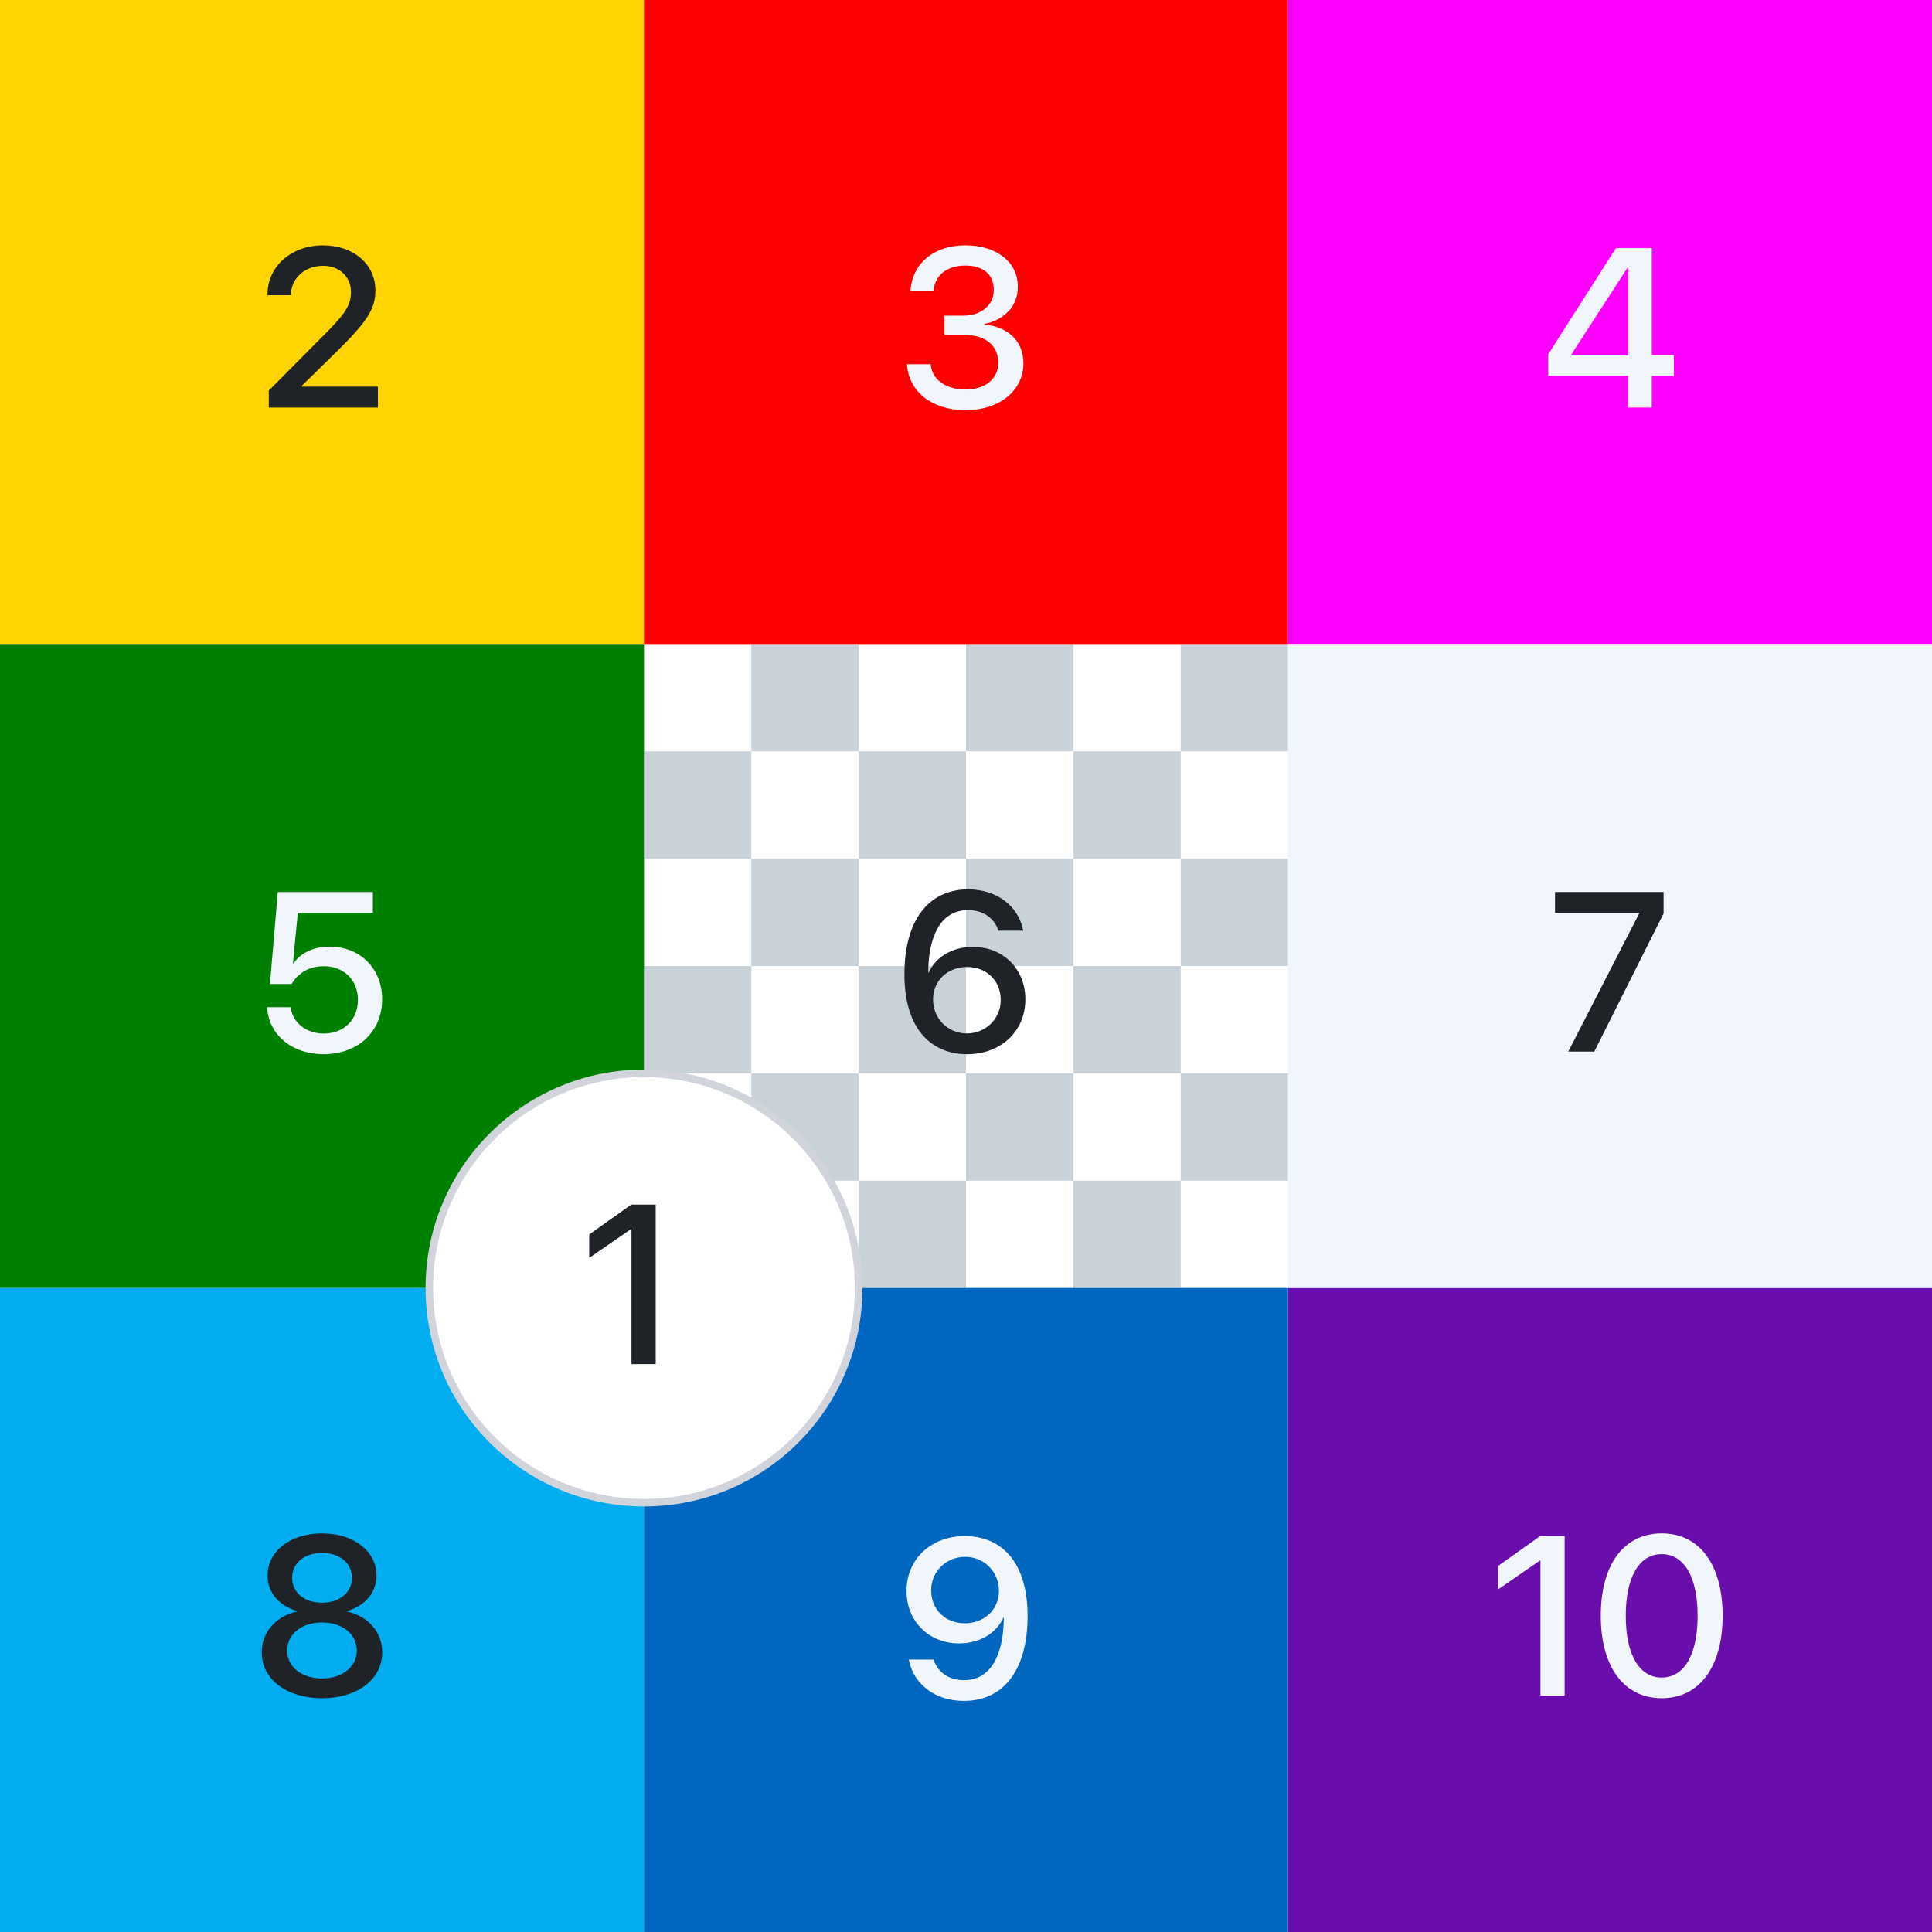
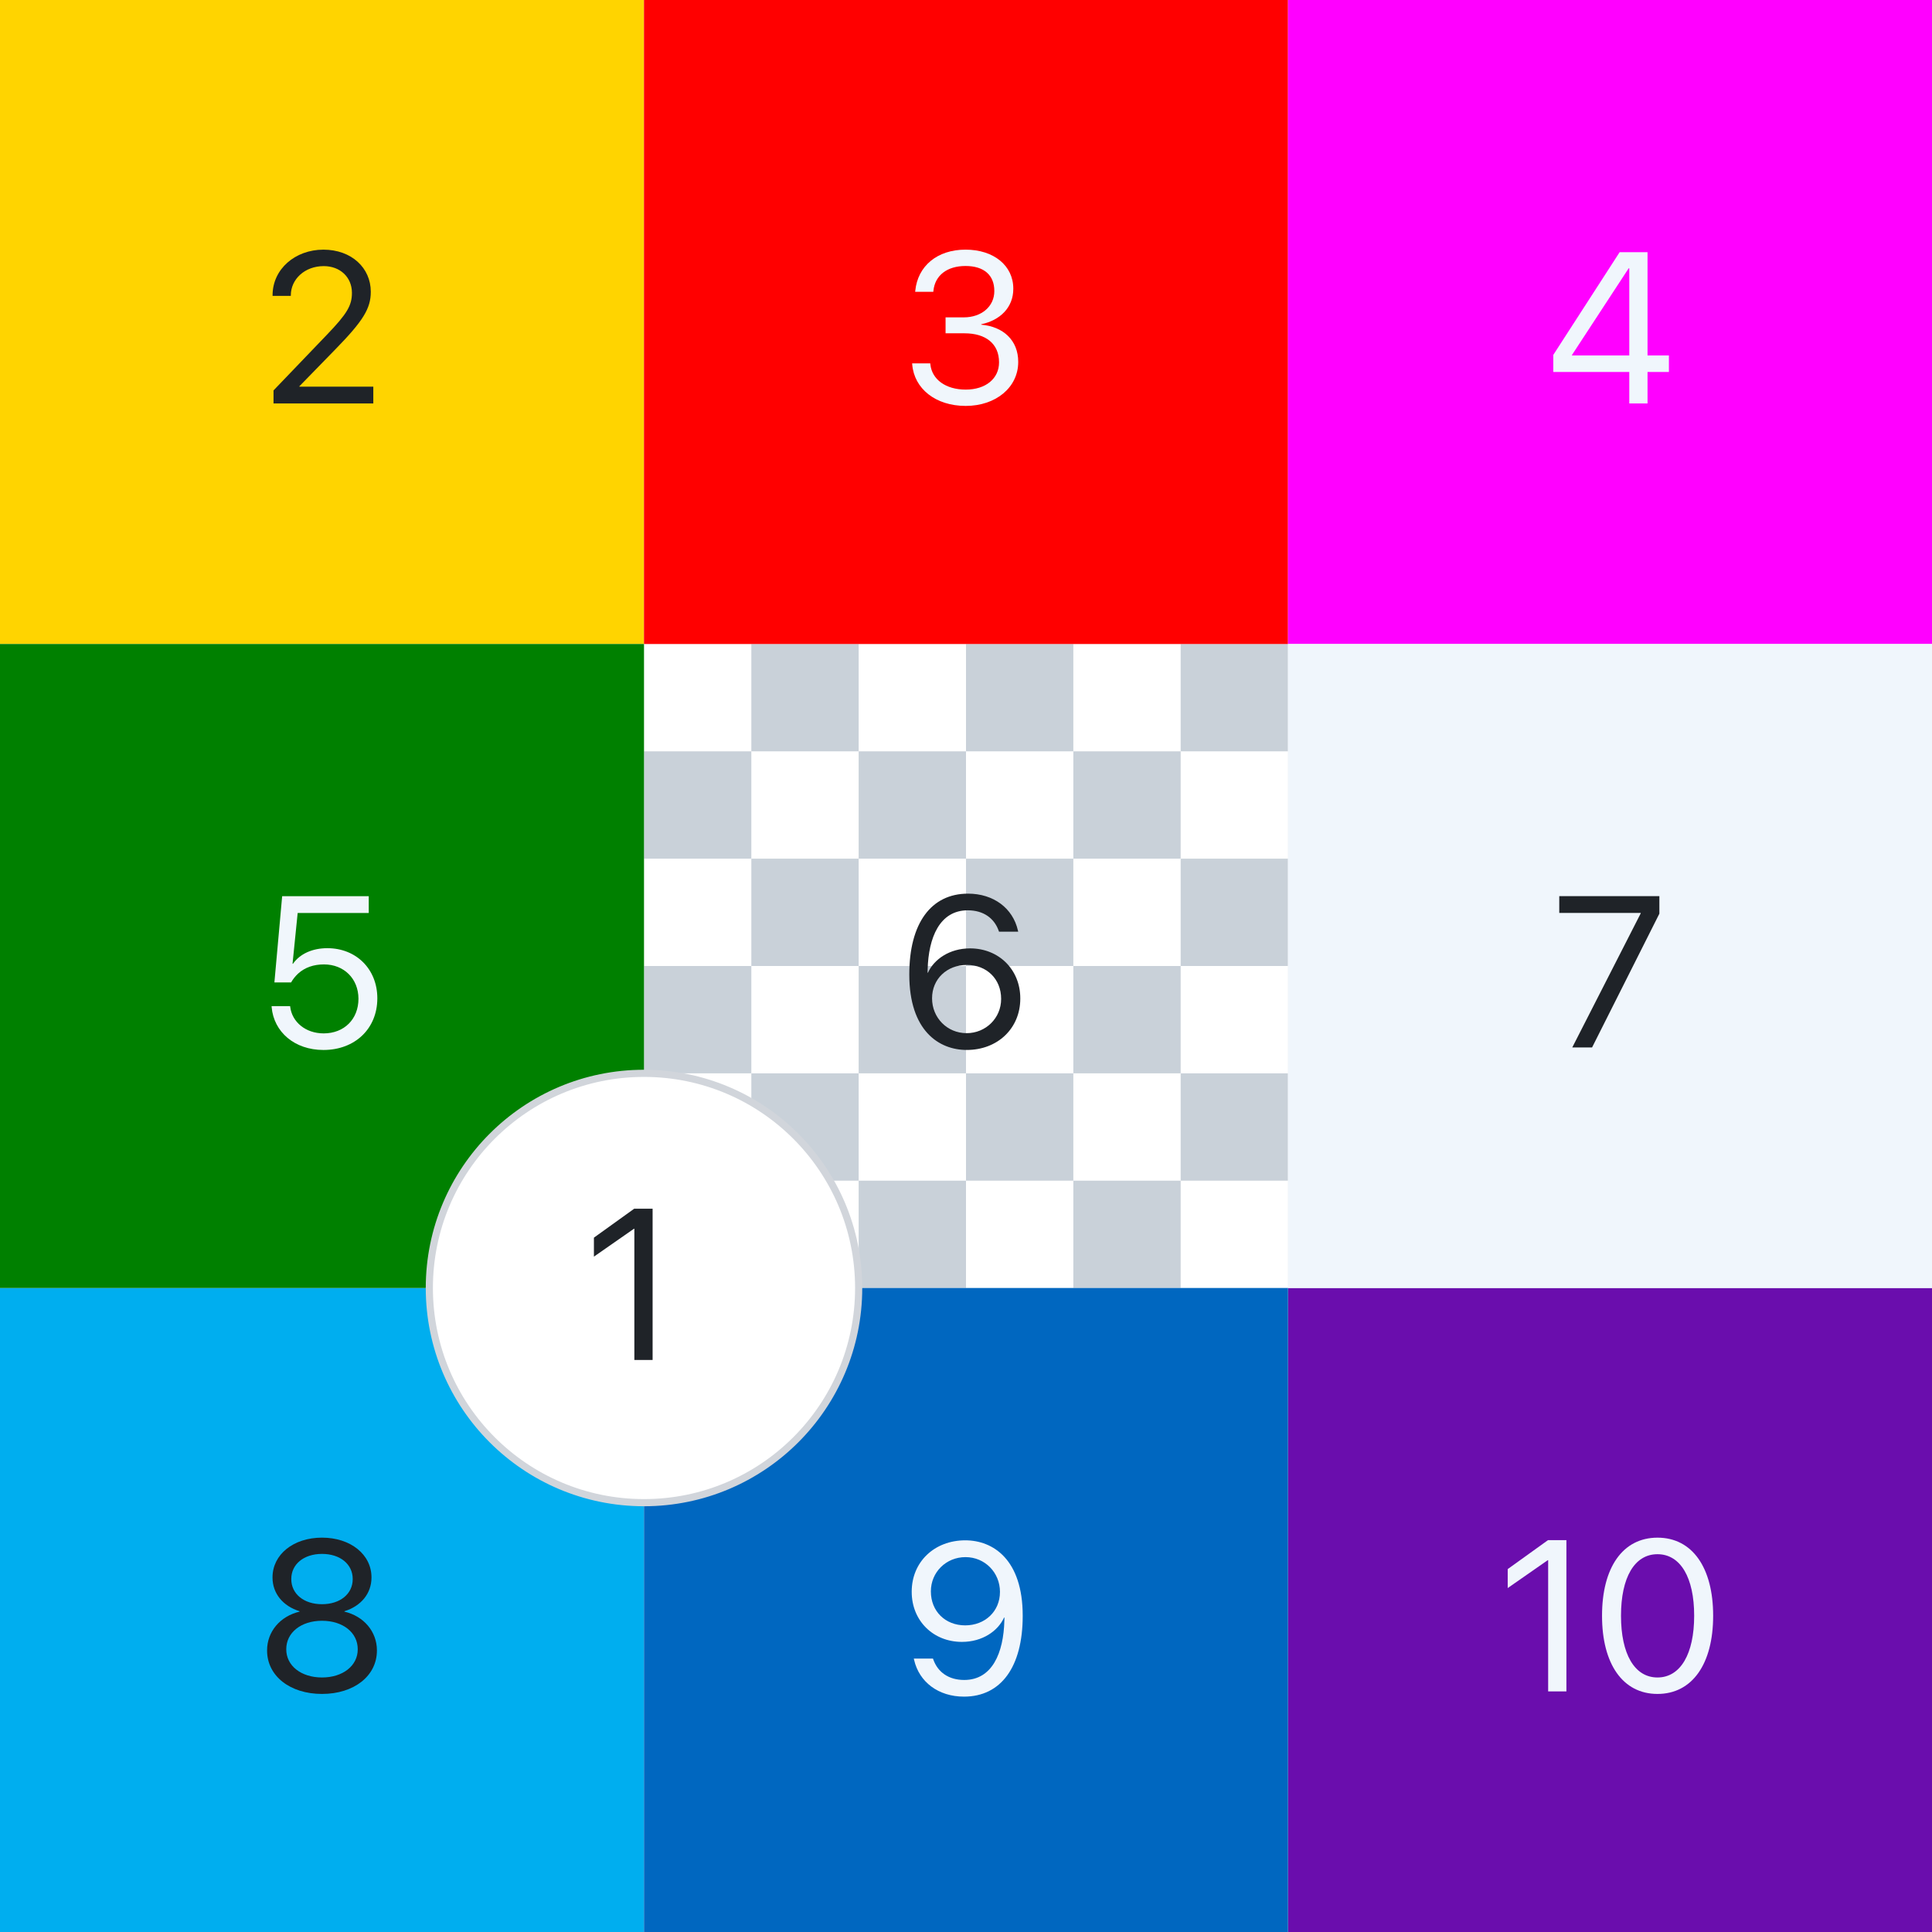
- <svg xmlns="http://www.w3.org/2000/svg" id="a" viewBox="0 0 1024 1024">
+ <svg xmlns="http://www.w3.org/2000/svg" id="b" viewBox="0 0 1080 1080">
  <defs>
-     <style>.b{fill:#1f2328;}.c{stroke:#d1d5db;stroke-miterlimit:10;stroke-width:4px;}.c,.d{fill:#fff;}.e{fill:#ffd400;}.f{fill:#f0f;}.g{fill:#00aeef;}.h{fill:green;}.i{fill:#0067c0;}.j{fill:#6a0dad;}.k{fill:red;}.l{fill:#f0f6fc;}.m{fill:#c9d1d9;}</style>
+     <style>.c{fill:#1f2328;}.d{stroke:#d1d5db;stroke-miterlimit:10;stroke-width:4px;}.d,.e{fill:#fff;}.f{fill:#ffd400;}.g{fill:#f0f;}.h{fill:#00aeef;}.i{fill:green;}.j{fill:#0067c0;}.k{fill:#6a0dad;}.l{fill:red;}.m{fill:#f0f6fc;}.n{fill:#c9d1d9;}</style>
  </defs>
-   <rect class="d" x="341.33" y="341.33" width="341.33" height="341.33" />
-   <rect class="m" x="568.89" y="398.22" width="56.89" height="56.89" />
-   <rect class="m" x="512" y="341.33" width="56.89" height="56.89" />
-   <rect class="m" x="455.11" y="398.22" width="56.89" height="56.89" />
-   <rect class="m" x="398.22" y="341.33" width="56.89" height="56.89" />
-   <rect class="m" x="625.78" y="341.33" width="56.89" height="56.89" />
-   <rect class="m" x="341.33" y="398.22" width="56.89" height="56.89" />
-   <rect class="m" x="568.89" y="512" width="56.89" height="56.89" />
-   <rect class="m" x="512" y="455.11" width="56.89" height="56.89" />
-   <rect class="m" x="455.11" y="512" width="56.89" height="56.89" />
-   <rect class="m" x="398.22" y="455.11" width="56.89" height="56.89" />
-   <rect class="m" x="625.78" y="455.11" width="56.89" height="56.89" />
-   <rect class="m" x="341.33" y="512" width="56.89" height="56.89" />
-   <rect class="m" x="568.89" y="625.78" width="56.89" height="56.89" />
-   <rect class="m" x="512" y="568.89" width="56.89" height="56.89" />
-   <rect class="m" x="455.11" y="625.78" width="56.89" height="56.89" />
-   <rect class="m" x="398.22" y="568.89" width="56.89" height="56.89" />
-   <rect class="m" x="625.78" y="568.89" width="56.89" height="56.89" />
-   <rect class="m" x="341.33" y="625.78" width="56.89" height="56.89" />
-   <rect class="e" width="341.33" height="341.33" />
-   <rect class="k" x="341.33" width="341.33" height="341.33" />
-   <rect class="f" x="682.67" width="341.33" height="341.33" />
-   <rect class="j" x="682.67" y="682.67" width="341.33" height="341.33" />
-   <rect class="g" y="682.67" width="341.33" height="341.33" />
-   <rect class="i" x="341.33" y="682.67" width="341.33" height="341.33" />
-   <rect class="h" y="341.33" width="341.33" height="341.33" />
-   <rect class="l" x="682.67" y="341.33" width="341.33" height="341.33" />
-   <rect class="c" x="227.56" y="568.89" width="227.56" height="227.56" rx="113.78" ry="113.78" />
-   <path class="b" d="M142.48,206.99l29.77-29.94c11.25-11.25,13.77-15.7,13.77-22.27v-.12c-.06-8.03-6.15-13.77-14.71-13.77-9.9,0-16.99,6.68-17.11,15.23v.35h-12.42v-.35c0-15.12,12.83-26.07,29.36-26.07s27.83,10.2,27.83,23.85v.12c0,9.67-4.51,16.52-19.69,31.52l-19.22,18.87v.53h40.25v11.07h-57.83v-9.02Z" />
-   <path class="b" d="M138.73,875.77v-.12c0-10.66,7.68-19.1,18.69-21.5v-.29c-9.43-2.7-15.59-9.73-15.59-18.69v-.12c0-12.89,12.01-22.32,28.83-22.32s28.89,9.43,28.89,22.32v.12c0,8.96-6.15,16-15.59,18.69v.29c11.02,2.4,18.63,10.84,18.63,21.5v.12c0,14.3-13.18,24.32-31.93,24.32s-31.93-10.02-31.93-24.32ZM189.12,874.89v-.12c0-8.61-7.62-14.82-18.46-14.82s-18.46,6.21-18.46,14.82v.12c0,8.55,7.68,14.71,18.46,14.71s18.46-6.15,18.46-14.71ZM186.54,836.34v-.12c0-7.73-6.5-13.12-15.88-13.12s-15.82,5.39-15.82,13.12v.12c0,7.68,6.45,13.12,15.82,13.12s15.88-5.45,15.88-13.12Z" />
-   <path class="l" d="M862.89,199.2h-42.3v-11.43l35.92-56.31h18.98v56.72h11.66v11.02h-11.66v16.82h-12.6v-16.82ZM863,188.36v-46.52h-.35l-29.88,46.17v.35h30.23Z" />
-   <path class="l" d="M816.45,827.14h-.29l-22.09,15.23v-12.42l22.27-15.82h12.95v84.55h-12.83v-71.54Z" />
-   <path class="l" d="M848.44,856.43v-.12c0-26.84,12.07-43.59,32.29-43.59s32.29,16.76,32.29,43.59v.12c0,26.84-12.13,43.65-32.29,43.65s-32.29-16.82-32.29-43.65ZM899.77,856.43v-.12c0-20.27-7.03-32.58-19.04-32.58s-19.04,12.3-19.04,32.58v.12c0,20.27,6.97,32.7,19.04,32.7s19.04-12.42,19.04-32.7Z" />
-   <path class="l" d="M480.77,193.81l-.06-.76h12.6l.06.64c.82,7.5,7.91,12.77,18.4,12.77s17.29-5.74,17.29-13.95v-.12c0-9.55-6.91-14.88-18.22-14.88h-10.25v-10.2h9.9c9.67,0,16.23-5.68,16.23-13.54v-.12c0-8.14-5.51-12.89-15.06-12.89s-15.94,4.92-16.76,12.77l-.06.53h-12.3l.06-.59c1.29-14.12,12.54-23.44,29.06-23.44s27.83,8.91,27.83,21.91v.12c0,10.49-7.5,17.52-17.81,19.69v.29c12.42,1.11,20.74,8.61,20.74,20.45v.12c0,14.47-12.71,24.79-30.64,24.79s-29.82-9.84-31-23.61Z" />
-   <path class="l" d="M544.64,856.57v.12c0,28.18-12.6,44.82-33.75,44.82-15.06,0-26.37-8.61-29.06-21.21l-.18-.7h13.12l.23.59c2.4,6.33,7.91,10.31,16,10.31,14.53,0,20.45-14,20.98-30.76.06-.76.06-1.52.06-2.29h-.29c-3.34,7.62-11.89,13.59-23.38,13.59-16.17,0-27.89-11.78-27.89-27.77v-.12c0-16.88,13.07-29,30.94-29s33.22,12.01,33.22,42.42ZM529.46,843.15v-.06c0-10.02-7.85-17.93-17.93-17.93s-17.99,7.79-17.99,17.64v.12c0,10.2,7.56,17.46,17.81,17.46s18.11-7.21,18.11-17.23Z" />
-   <path class="l" d="M141.6,534.55l-.06-.7h12.54l.06.47c1.11,7.62,8.03,13.48,17.46,13.48,10.66,0,18.11-7.38,18.11-17.87v-.12c-.06-10.37-7.5-17.7-17.99-17.7-5.21,0-9.73,1.52-13.12,4.57-1.58,1.35-2.93,2.99-4.04,4.86h-11.48l4.16-48.75h50.39v11.07h-39.79l-2.58,26.78h.29c3.81-5.68,10.84-8.91,19.16-8.91,16.17,0,27.83,11.66,27.83,27.83v.12c0,17.17-12.83,29.06-31.05,29.06-16.93,0-28.71-10.25-29.88-24.2Z" />
-   <path class="b" d="M868.78,484.16v-.29h-44.59v-11.07h57.54v11.37l-36.74,73.18h-13.77l37.56-73.18Z" />
-   <path class="b" d="M479.37,516.33v-.12c0-28.18,12.6-44.82,33.75-44.82,15.06,0,26.37,8.61,29.06,21.21l.18.7h-13.18l-.18-.59c-2.4-6.33-7.91-10.31-16-10.31-14.53,0-20.45,14-20.98,30.76-.06.76-.06,1.52-.06,2.29h.29c3.34-7.62,11.89-13.59,23.38-13.59,16.17,0,27.83,11.78,27.83,27.77v.12c0,16.88-13.07,29-30.88,29s-33.22-12.01-33.22-42.42ZM512.41,547.74c10.02,0,17.99-7.79,17.99-17.64v-.12c0-10.2-7.5-17.46-17.81-17.46s-18.05,7.21-18.05,17.23v.06c0,10.02,7.85,17.93,17.87,17.93Z" />
-   <path class="b" d="M334.69,651.47h-.29l-22.09,15.23v-12.42l22.27-15.82h12.95v84.55h-12.83v-71.54Z" />
+   <rect class="e" x="360" y="360" width="360" height="360" />
+   <rect class="n" x="600" y="420" width="60" height="60" />
+   <rect class="n" x="540" y="360" width="60" height="60" />
+   <rect class="n" x="480" y="420" width="60" height="60" />
+   <rect class="n" x="420" y="360" width="60" height="60" />
+   <rect class="n" x="660" y="360" width="60" height="60" />
+   <rect class="n" x="360" y="420" width="60" height="60" />
+   <rect class="n" x="600" y="540" width="60" height="60" />
+   <rect class="n" x="540" y="480" width="60" height="60" />
+   <rect class="n" x="480" y="540" width="60" height="60" />
+   <rect class="n" x="420" y="480" width="60" height="60" />
+   <rect class="n" x="660" y="480" width="60" height="60" />
+   <rect class="n" x="360" y="540" width="60" height="60" />
+   <rect class="n" x="600" y="660" width="60" height="60" />
+   <rect class="n" x="540" y="600" width="60" height="60" />
+   <rect class="n" x="480" y="660" width="60" height="60" />
+   <rect class="n" x="420" y="600" width="60" height="60" />
+   <rect class="n" x="660" y="600" width="60" height="60" />
+   <rect class="n" x="360" y="660" width="60" height="60" />
+   <rect class="f" width="360" height="360" />
+   <rect class="l" x="360" width="360" height="360" />
+   <rect class="g" x="720" width="360" height="360" />
+   <rect class="k" x="720" y="720" width="360" height="360" />
+   <rect class="h" y="720" width="360" height="360" />
+   <rect class="j" x="360" y="720" width="360" height="360" />
+   <rect class="i" y="360" width="360" height="360" />
+   <rect class="m" x="720" y="360" width="360" height="360" />
+   <rect class="d" x="240" y="600" width="240" height="240" rx="120" ry="120" />
+   <path class="c" d="M152.9,218.25l29.77-31.05c11.43-11.89,14.06-16.46,14.06-23.5v-.12c-.06-8.61-6.56-14.82-15.76-14.82-10.55,0-18.4,7.27-18.4,16.35v.29h-10.2v-.35c0-14.65,12.66-25.49,28.42-25.49s26.48,10.25,26.48,23.5v.12c0,9.26-4.28,16.23-19.8,32.11l-20.1,20.62v.23h41.31v9.38h-55.78v-7.27Z" />
+   <path class="c" d="M149.3,922.66v-.12c0-10.43,7.32-19.1,18.16-21.62v-.23c-9.26-2.87-15.12-9.9-15.12-18.81v-.12c0-12.77,11.66-22.21,27.66-22.21s27.66,9.43,27.66,22.21v.12c0,8.91-5.86,15.94-15.12,18.81v.23c10.84,2.52,18.16,11.19,18.16,21.62v.12c0,14.18-12.77,24.26-30.7,24.26s-30.7-10.08-30.7-24.26ZM199.98,922.02v-.12c0-9.26-8.26-15.88-19.98-15.88s-19.98,6.62-19.98,15.88v.12c0,9.14,8.32,15.7,19.98,15.7s19.98-6.56,19.98-15.7ZM197.17,882.76v-.12c0-8.2-6.97-14-17.17-14s-17.17,5.8-17.17,14v.12c0,8.2,6.97,14,17.17,14s17.17-5.8,17.17-14Z" />
+   <path class="m" d="M910.78,207.94h-42.48v-9.55l37.09-57.42h15.59v57.71h11.95v9.26h-11.95v17.58h-10.2v-17.58ZM910.78,198.68v-48.69h-.35l-31.7,48.46v.23h32.05Z" />
+   <path class="m" d="M865.43,872.15h-.23l-22.38,15.59v-10.61l22.5-16.17h10.31v84.55h-10.2v-73.36Z" />
+   <path class="m" d="M895.55,903.27v-.12c0-26.84,11.54-43.59,31-43.59s31.11,16.76,31.11,43.59v.12c0,26.84-11.66,43.65-31.11,43.65s-31-16.82-31-43.65ZM947.05,903.27v-.12c0-21.21-7.62-34.34-20.51-34.34s-20.39,13.12-20.39,34.34v.12c0,21.21,7.5,34.45,20.39,34.45s20.51-13.24,20.51-34.45Z" />
+   <path class="m" d="M509.95,203.84l-.06-.7h10.14l.06.59c.88,8.32,8.5,14.06,19.75,14.06s18.63-6.21,18.63-15.18v-.12c0-10.37-7.44-16.17-19.28-16.17h-10.61v-8.91h10.14c10.08,0,17.11-6.21,17.11-14.65v-.12c0-8.85-5.8-13.95-16.11-13.95s-17.05,5.27-17.93,13.83l-.06.59h-10.14l.06-.59c1.35-13.77,12.25-22.97,28.07-22.97s26.72,8.96,26.72,21.8v.12c0,10.43-7.38,17.58-17.93,19.8v.23c12.3,1.05,20.68,8.73,20.68,20.74v.12c0,14.12-12.42,24.55-29.36,24.55s-28.77-9.73-29.88-23.09Z" />
+   <path class="m" d="M571.7,903.19v.12c0,28.48-12.13,45.12-32.81,45.12-14.36,0-25.08-8.2-27.89-20.51l-.18-.76h10.72l.23.64c2.52,6.97,8.55,11.31,17.23,11.31,15.76,0,21.97-15.29,22.44-33.05.06-.59.06-1.17.06-1.82h-.23c-3.4,7.5-12.07,13.59-23.55,13.59-16.11,0-28.07-11.89-28.07-27.95v-.12c0-16.64,12.66-28.71,29.94-28.71,15.59,0,32.11,10.78,32.11,42.13ZM558.99,889.95v-.06c0-10.84-8.44-19.45-19.28-19.45s-19.34,8.44-19.34,19.1v.12c0,11.02,8.03,18.93,19.16,18.93s19.45-7.85,19.45-18.63Z" />
+   <path class="m" d="M151.87,563.07l-.06-.64h10.37l.06.47c1.05,8.38,8.55,14.77,18.69,14.77,11.48,0,19.45-7.97,19.45-19.34v-.12c-.06-11.13-8.09-19.1-19.28-19.1-5.74,0-10.66,1.7-14.41,5.1-1.52,1.41-2.87,3.05-3.98,4.98h-9.32l4.34-48.22h48.4v9.38h-39.73l-2.87,28.42h.23c3.98-5.68,11.02-8.73,19.22-8.73,16.23,0,27.95,11.78,27.95,28.01v.12c-.06,16.93-12.54,28.77-30.12,28.77-16.17,0-27.71-10.08-28.95-23.85Z" />
+   <path class="c" d="M917.17,510.57v-.23h-45.53v-9.38h55.96v9.79l-37.62,74.77h-11.07l38.26-74.94Z" />
+   <path class="c" d="M508.3,544.79v-.12c0-28.48,12.13-45.12,32.81-45.12,14.36,0,25.08,8.2,27.89,20.51l.18.76h-10.72l-.23-.64c-2.52-6.97-8.55-11.31-17.23-11.31-15.76,0-21.97,15.29-22.44,33.05-.06.59-.06,1.17-.06,1.82h.23c3.4-7.5,12.07-13.59,23.55-13.59,16.11,0,28.07,11.89,28.07,27.95v.12c0,16.64-12.66,28.71-29.94,28.71-15.59,0-32.11-10.78-32.11-42.13ZM540.3,577.55c10.78,0,19.34-8.44,19.34-19.1v-.12c0-11.02-8.03-18.93-19.16-18.93s-19.45,7.85-19.45,18.63v.06c0,10.84,8.44,19.45,19.28,19.45Z" />
+   <path class="c" d="M354.61,686.88h-.23l-22.38,15.59v-10.61l22.5-16.17h10.31v84.55h-10.2v-73.36Z" />
</svg>
